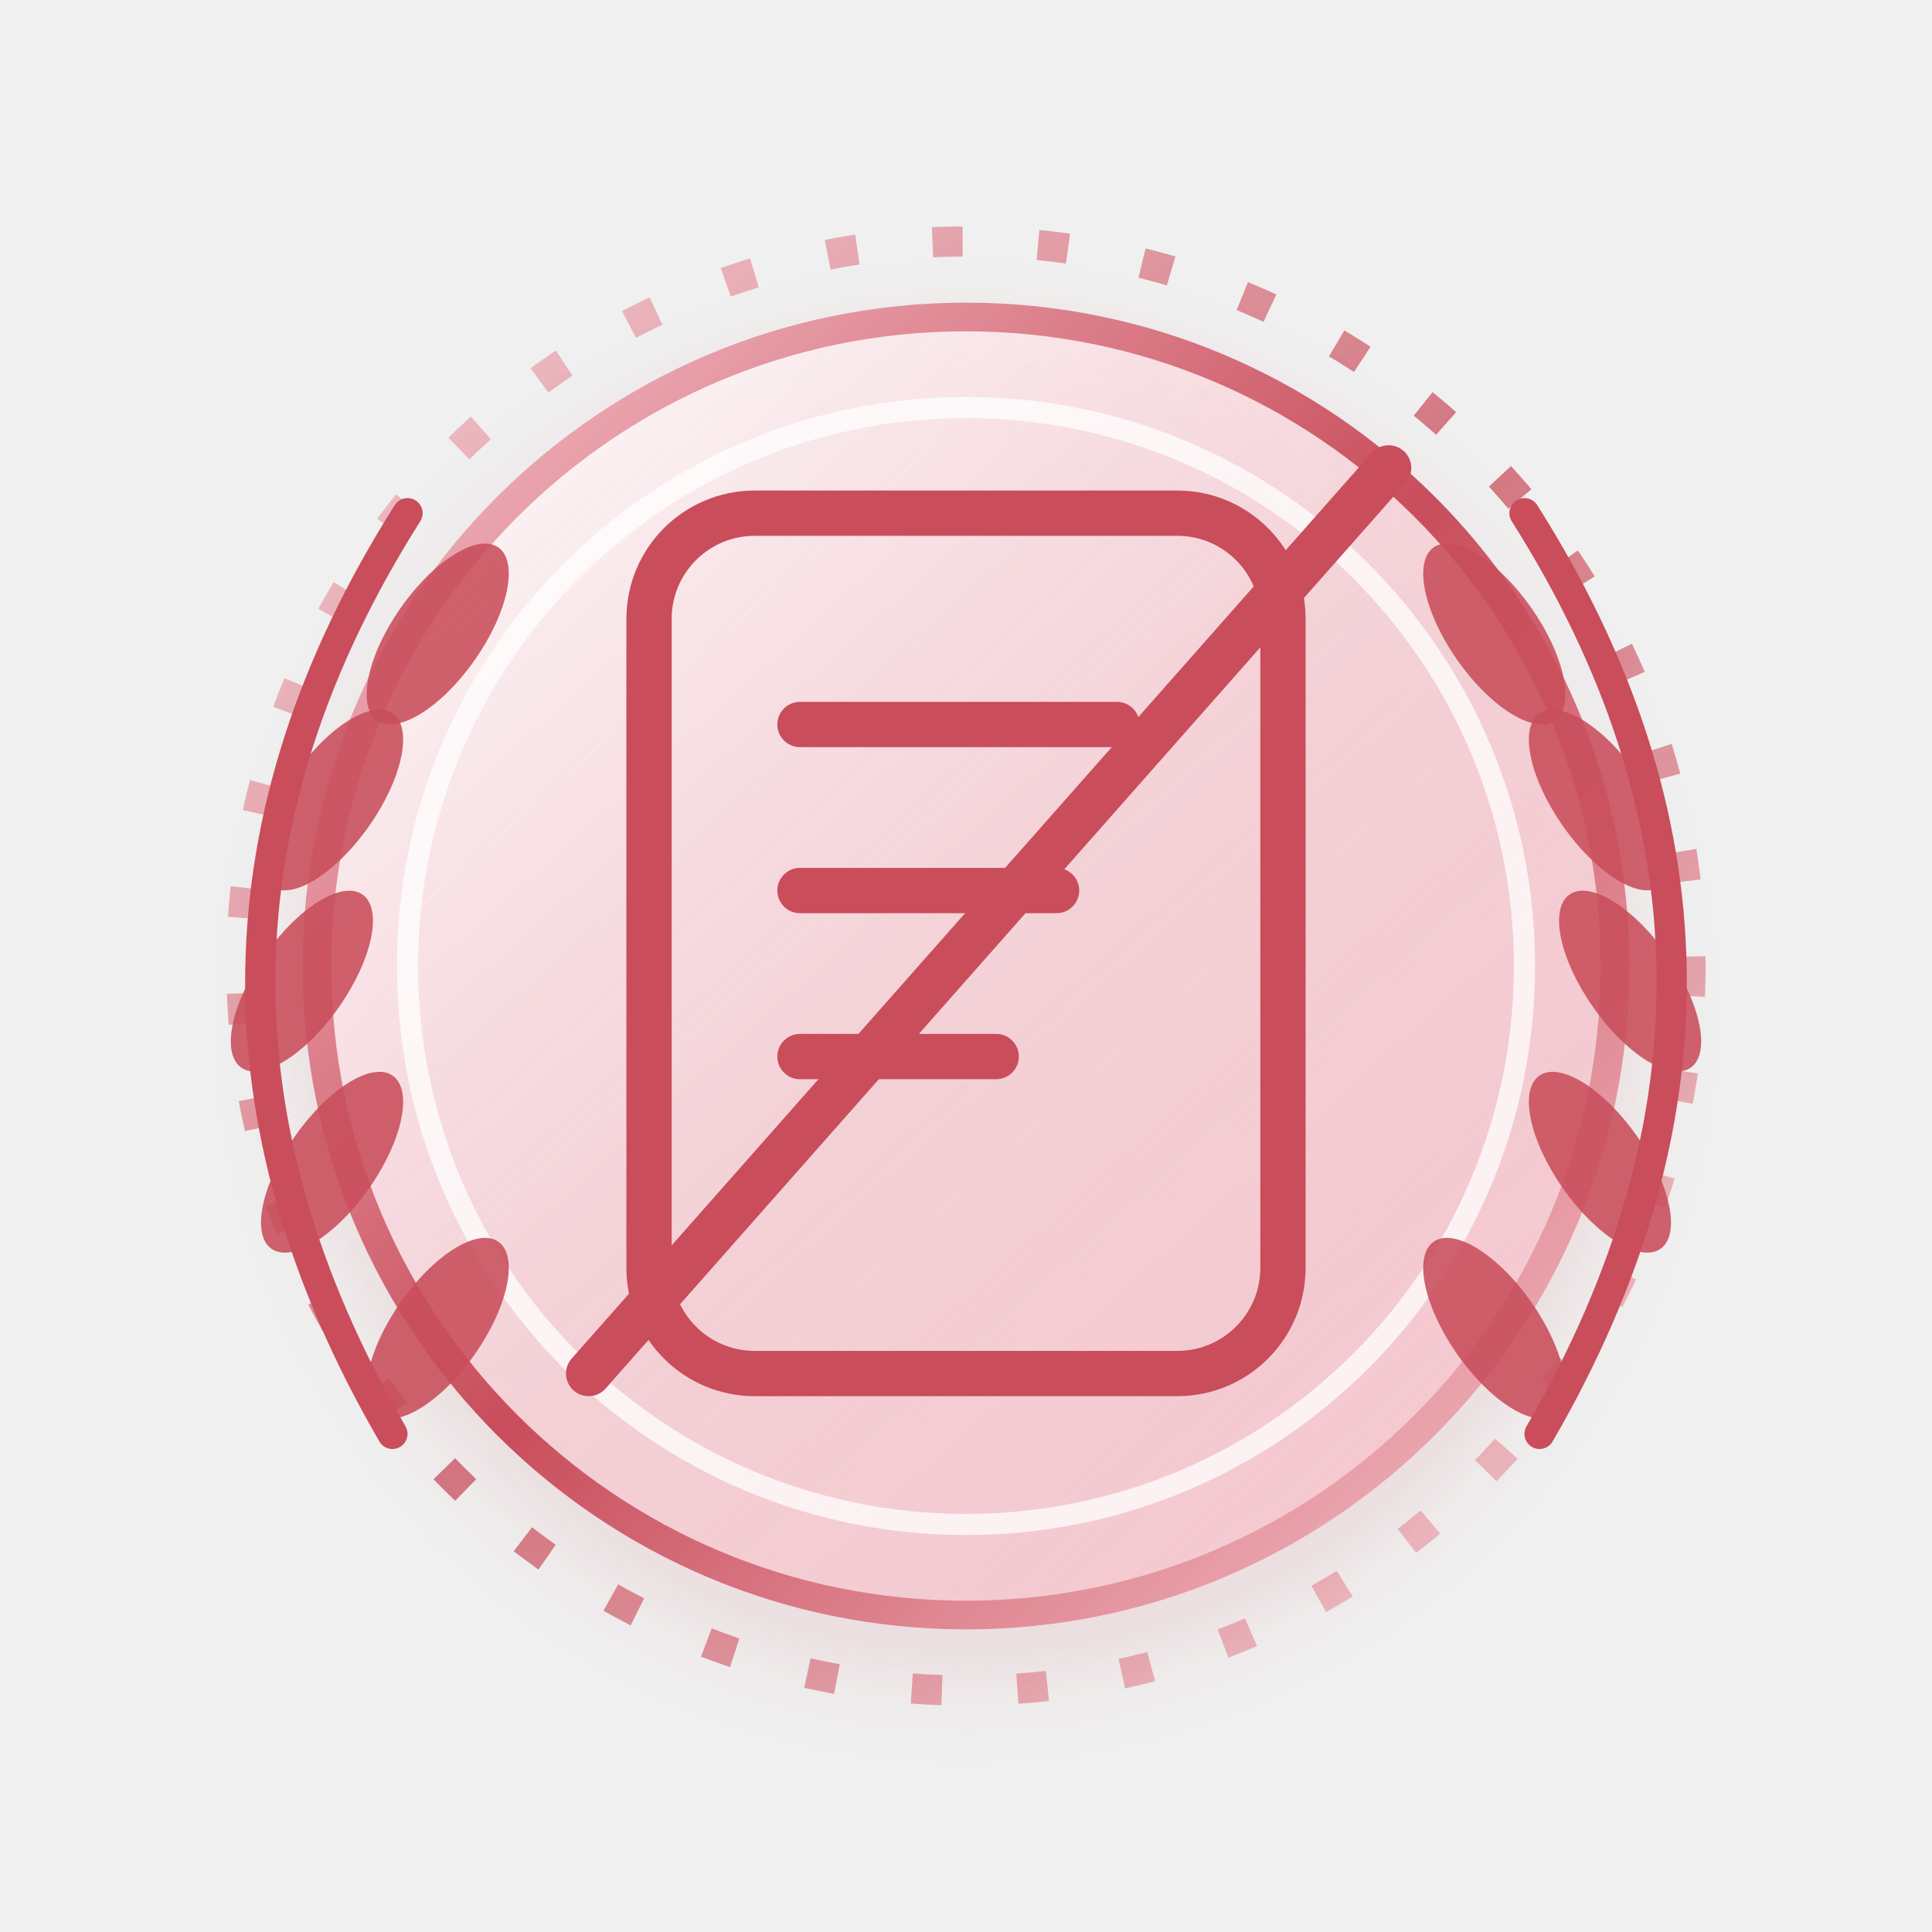
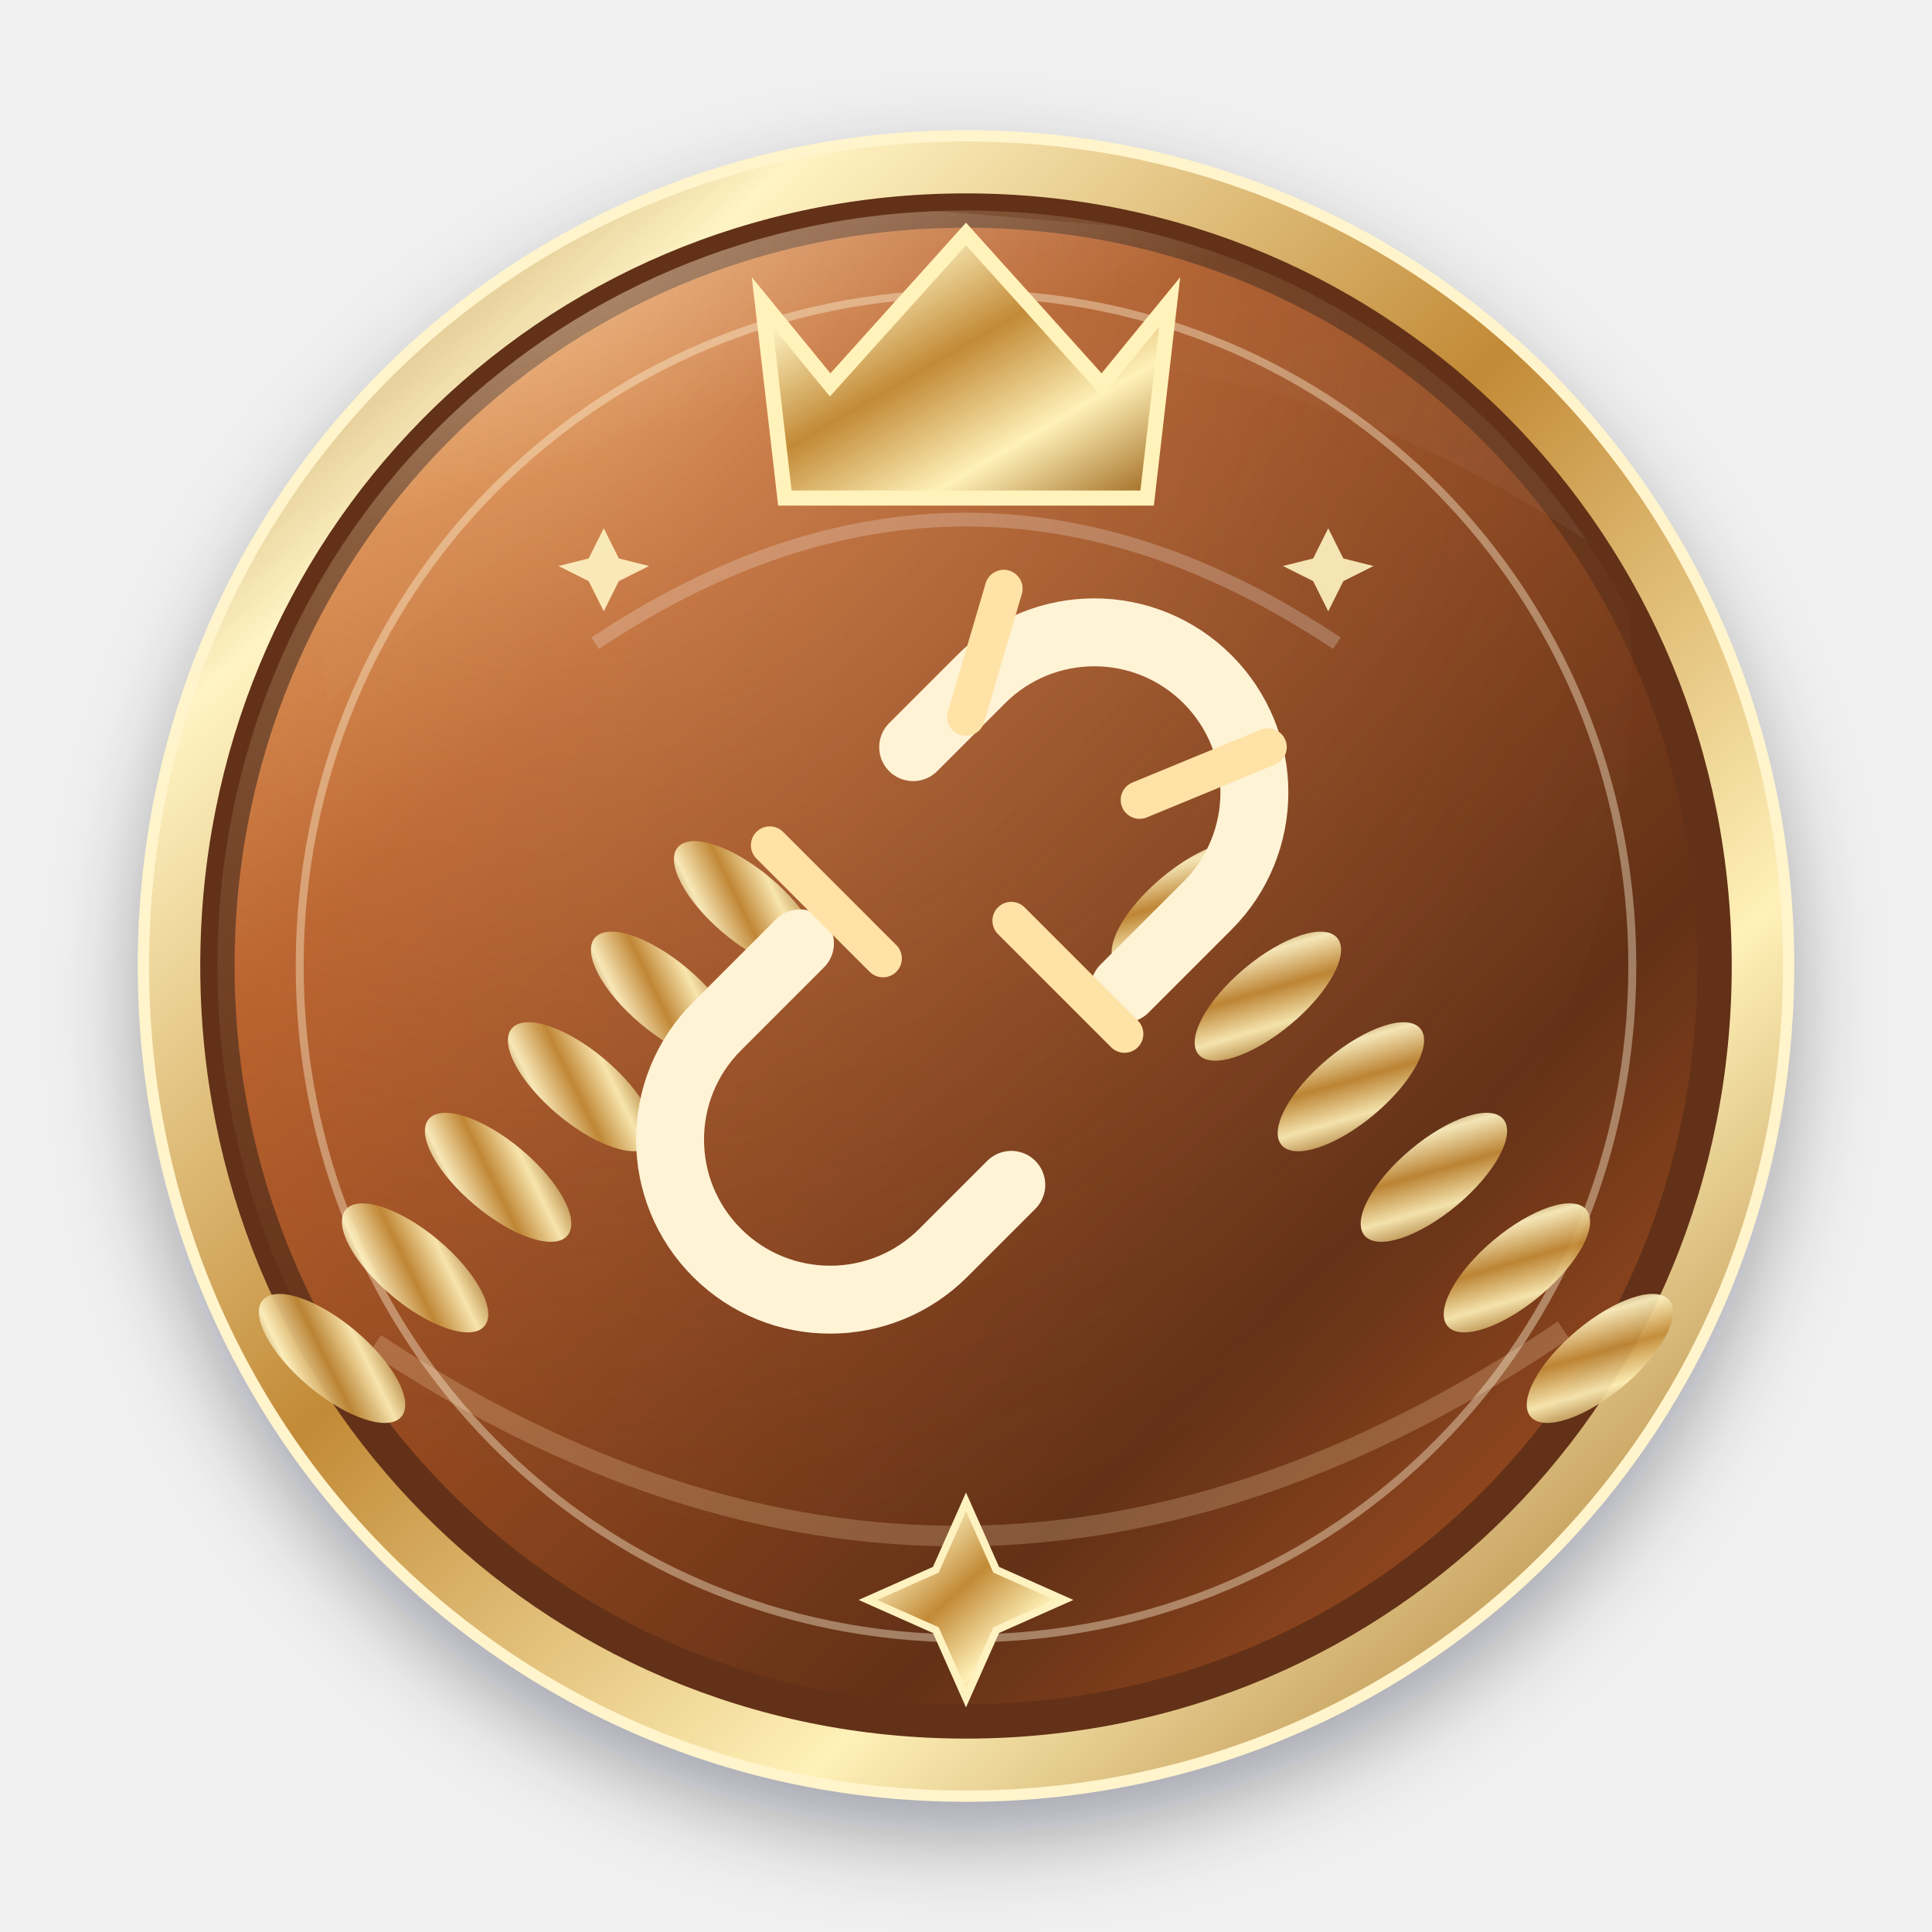
- <svg xmlns="http://www.w3.org/2000/svg" width="128" height="128" viewBox="0 0 128 128" role="img" aria-label="Debt free">
+ <svg xmlns="http://www.w3.org/2000/svg" width="512" height="512" viewBox="0 0 256 256" role="img" aria-label="11 debt free">
  <defs>
-     <linearGradient id="face" x1=".05" y1="0" x2=".95" y2="1">
-       <stop stop-color="#FFFFFF" />
-       <stop offset=".55" stop-color="#F6C5CD" stop-opacity=".67" />
-       <stop offset="1" stop-color="#F6C5CD" stop-opacity=".92" />
+     <linearGradient id="base" x1="0" y1="0" x2="1" y2="1">
+       <stop stop-color="#ffab5a" />
+       <stop offset=".27" stop-color="#bd5c25" />
+       <stop offset=".72" stop-color="#633117" />
+       <stop offset="1" stop-color="#bd5c25" />
    </linearGradient>
-     <linearGradient id="metal" x1="0" y1="0" x2="1" y2="1">
-       <stop stop-color="#F6C5CD" />
-       <stop offset=".5" stop-color="#C94D5B" />
-       <stop offset="1" stop-color="#F6C5CD" />
+     <linearGradient id="gold" x1="0" y1="0" x2=".9" y2="1">
+       <stop stop-color="#9b631e" />
+       <stop offset=".2" stop-color="#fff4c4" />
+       <stop offset=".48" stop-color="#c28a36" />
+       <stop offset=".75" stop-color="#fff1b8" />
+       <stop offset="1" stop-color="#a8752d" />
+     </linearGradient>
+     <radialGradient id="glow" cx=".35" cy=".25" r=".88">
+       <stop stop-color="#ffe2b4" stop-opacity=".40" />
+       <stop offset="1" stop-color="#633117" stop-opacity="0" />
+     </radialGradient>
+     <linearGradient id="shine" x1="0" y1="0" x2=".8" y2="1">
+       <stop stop-color="#fff" stop-opacity=".34" />
+       <stop offset=".45" stop-color="#fff" stop-opacity="0" />
+       <stop offset="1" stop-color="#fff" stop-opacity=".06" />
    </linearGradient>
    <filter id="shadow" x="-30%" y="-30%" width="160%" height="170%">
-       <feDropShadow dx="0" dy="3" stdDeviation="3" flood-color="#C94D5B" flood-opacity=".16" />
+       <feDropShadow dx="0" dy="5" stdDeviation="6" flood-color="#09101f" flood-opacity=".35" />
    </filter>
+     <clipPath id="clip">
+       <path d="M128 18C189 18 237 67 237 128S189 238 128 238 19 189 19 128 67 18 128 18Z" />
+     </clipPath>
  </defs>
-   <circle cx="64" cy="64" r="48" fill="none" stroke="url(#metal)" stroke-width="2" stroke-dasharray="2 5" opacity=".75" />
-   <circle cx="64" cy="64" r="43" fill="url(#face)" stroke="url(#metal)" stroke-width="1.9" filter="url(#shadow)" />
-   <circle cx="64" cy="64" r="37" fill="none" stroke="#fff" stroke-opacity=".75" stroke-width="1.4" />
-   <path d="M26 95 Q 8 64 27 34" stroke="#C94D5B" stroke-width="2" fill="none" stroke-linecap="round" />
-   <ellipse cx="29" cy="42" rx="3" ry="7" transform="rotate(35 29 42)" fill="#C94D5B" opacity=".88" />
-   <ellipse cx="22" cy="53" rx="3" ry="7" transform="rotate(35 22 53)" fill="#C94D5B" opacity=".88" />
-   <ellipse cx="20" cy="65" rx="3" ry="7" transform="rotate(35 20 65)" fill="#C94D5B" opacity=".88" />
-   <ellipse cx="22" cy="77" rx="3" ry="7" transform="rotate(35 22 77)" fill="#C94D5B" opacity=".88" />
-   <ellipse cx="29" cy="88" rx="3" ry="7" transform="rotate(35 29 88)" fill="#C94D5B" opacity=".88" />
-   <path d="M102 95 Q 120 64 101 34" stroke="#C94D5B" stroke-width="2" fill="none" stroke-linecap="round" />
-   <ellipse cx="99" cy="42" rx="3" ry="7" transform="rotate(-35 99 42)" fill="#C94D5B" opacity=".88" />
-   <ellipse cx="106" cy="53" rx="3" ry="7" transform="rotate(-35 106 53)" fill="#C94D5B" opacity=".88" />
-   <ellipse cx="108" cy="65" rx="3" ry="7" transform="rotate(-35 108 65)" fill="#C94D5B" opacity=".88" />
-   <ellipse cx="106" cy="77" rx="3" ry="7" transform="rotate(-35 106 77)" fill="#C94D5B" opacity=".88" />
-   <ellipse cx="99" cy="88" rx="3" ry="7" transform="rotate(-35 99 88)" fill="#C94D5B" opacity=".88" />
-   <g fill="none" stroke="#C94D5B" stroke-width="3" stroke-linecap="round" stroke-linejoin="round">
-     <rect x="43" y="34" width="42" height="57" rx="7" />
-     <path d="M53 48h21M53 59h17M53 70h13" />
-     <path d="m39 91 53-60" />
+   <path d="M128 18C189 18 237 67 237 128S189 238 128 238 19 189 19 128 67 18 128 18Z" fill="#4d341d" filter="url(#shadow)" />
+   <path d="M128 18C189 18 237 67 237 128S189 238 128 238 19 189 19 128 67 18 128 18Z" fill="url(#gold)" stroke="#fff4cc" stroke-width="1.5" />
+   <g transform="translate(128 128) scale(.91) translate(-128 -128)">
+     <path d="M128 18C189 18 237 67 237 128S189 238 128 238 19 189 19 128 67 18 128 18Z" fill="url(#base)" stroke="#633117" stroke-width="5" />
+     <g clip-path="url(#clip)">
+       <circle cx="103" cy="87" r="122" fill="url(#glow)" />
+       <path d="M35 90Q128 0 227 72L218 26 28 10Z" fill="url(#shine)" />
+       <path d="M42 183Q128 240 215 181" fill="none" stroke="#ffe2b4" opacity=".22" stroke-width="3" />
+       <path d="M74 81Q128 45 182 81" stroke="#fff" opacity=".22" stroke-width="2" fill="none" />
+     </g>
  </g>
+   <path d="M128 18C189 18 237 67 237 128S189 238 128 238 19 189 19 128 67 18 128 18Z" fill="none" stroke="#fff6d7" stroke-opacity=".40" stroke-width="1.3" transform="translate(128 128) scale(.81) translate(-128 -128)" />
+   <ellipse cx="44.0" cy="180.0" rx="4.8" ry="12" transform="rotate(-50 44.0 180.0)" fill="url(#gold)" opacity=".92" />
+   <ellipse cx="55.0" cy="168.0" rx="4.8" ry="12" transform="rotate(-50 55.0 168.0)" fill="url(#gold)" opacity=".92" />
+   <ellipse cx="66.0" cy="156.0" rx="4.8" ry="12" transform="rotate(-50 66.0 156.0)" fill="url(#gold)" opacity=".92" />
+   <ellipse cx="77.0" cy="144.0" rx="4.8" ry="12" transform="rotate(-50 77.0 144.0)" fill="url(#gold)" opacity=".92" />
+   <ellipse cx="88.0" cy="132.0" rx="4.8" ry="12" transform="rotate(-50 88.0 132.0)" fill="url(#gold)" opacity=".92" />
+   <ellipse cx="99.0" cy="120.0" rx="4.8" ry="12" transform="rotate(-50 99.0 120.0)" fill="url(#gold)" opacity=".92" />
+   <ellipse cx="212.0" cy="180.0" rx="4.8" ry="12" transform="rotate(50 212.0 180.0)" fill="url(#gold)" opacity=".92" />
+   <ellipse cx="201.0" cy="168.0" rx="4.8" ry="12" transform="rotate(50 201.0 168.0)" fill="url(#gold)" opacity=".92" />
+   <ellipse cx="190.0" cy="156.0" rx="4.8" ry="12" transform="rotate(50 190.0 156.0)" fill="url(#gold)" opacity=".92" />
+   <ellipse cx="179.0" cy="144.0" rx="4.8" ry="12" transform="rotate(50 179.0 144.0)" fill="url(#gold)" opacity=".92" />
+   <ellipse cx="168.0" cy="132.0" rx="4.8" ry="12" transform="rotate(50 168.0 132.0)" fill="url(#gold)" opacity=".92" />
+   <ellipse cx="157.0" cy="120.0" rx="4.8" ry="12" transform="rotate(50 157.0 120.0)" fill="url(#gold)" opacity=".92" />
+   <path d="M80 70l2 4 4 1-4 2-2 4-2-4-4-2 4-1Z" fill="#fff4c3" opacity=".9" />
+   <path d="M176 70l2 4 4 1-4 2-2 4-2-4-4-2 4-1Z" fill="#fff4c3" opacity=".9" />
+   <path d="M101 40l9 11 18-20 18 20 9-11-3 26h-48Z" fill="url(#gold)" stroke="#fff2ba" stroke-width="2" />
+   <g stroke="#fff3d6" stroke-width="5" stroke-linecap="round" stroke-linejoin="round" fill="none">
+     <path d="M106 125 95 136a21 21 0 0 0 30 30l9-9m15-26 11-11a21 21 0 0 0-30-30l-9 9" stroke-width="9" />
+     <path d="m102 112 15 15m17-5 15 15m-21-42 5-17m18 28 17-7" stroke="#ffe2a6" />
+   </g>
+   <path d="M128 225l4-9 9-4-9-4-4-9-4 9-9 4 9 4Z" fill="url(#gold)" stroke="#fff2c1" stroke-width="1" />
</svg>
